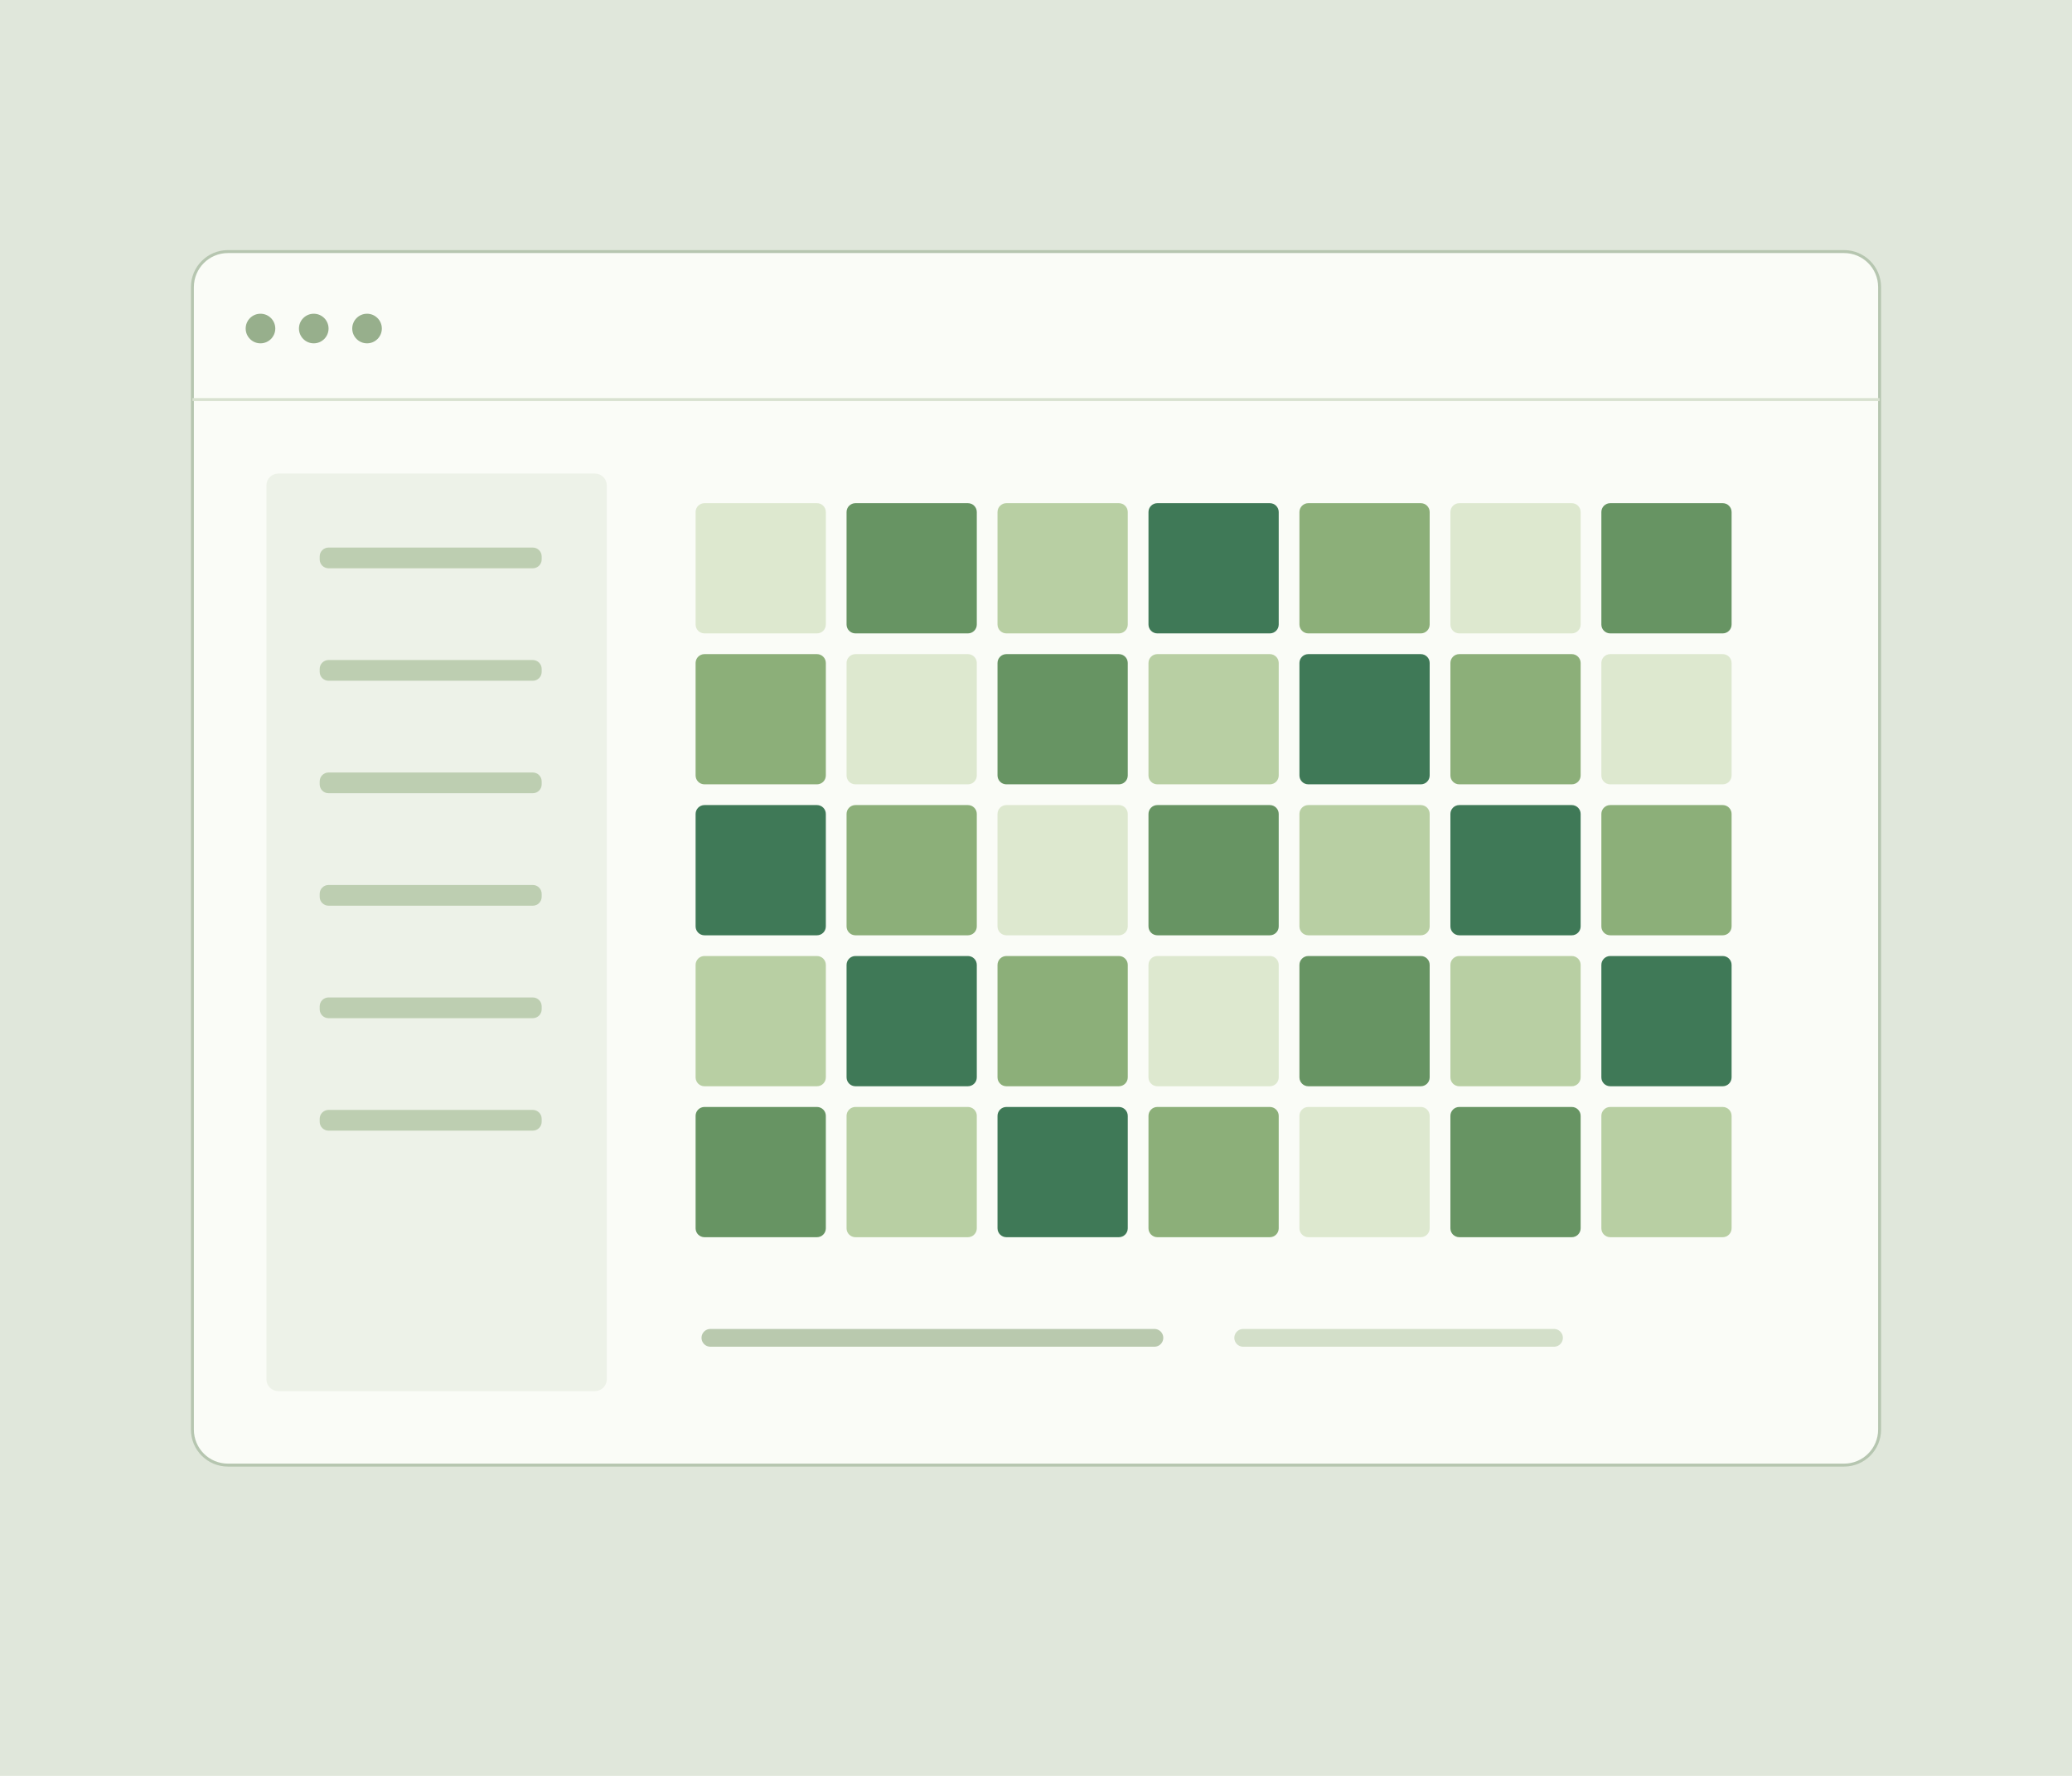
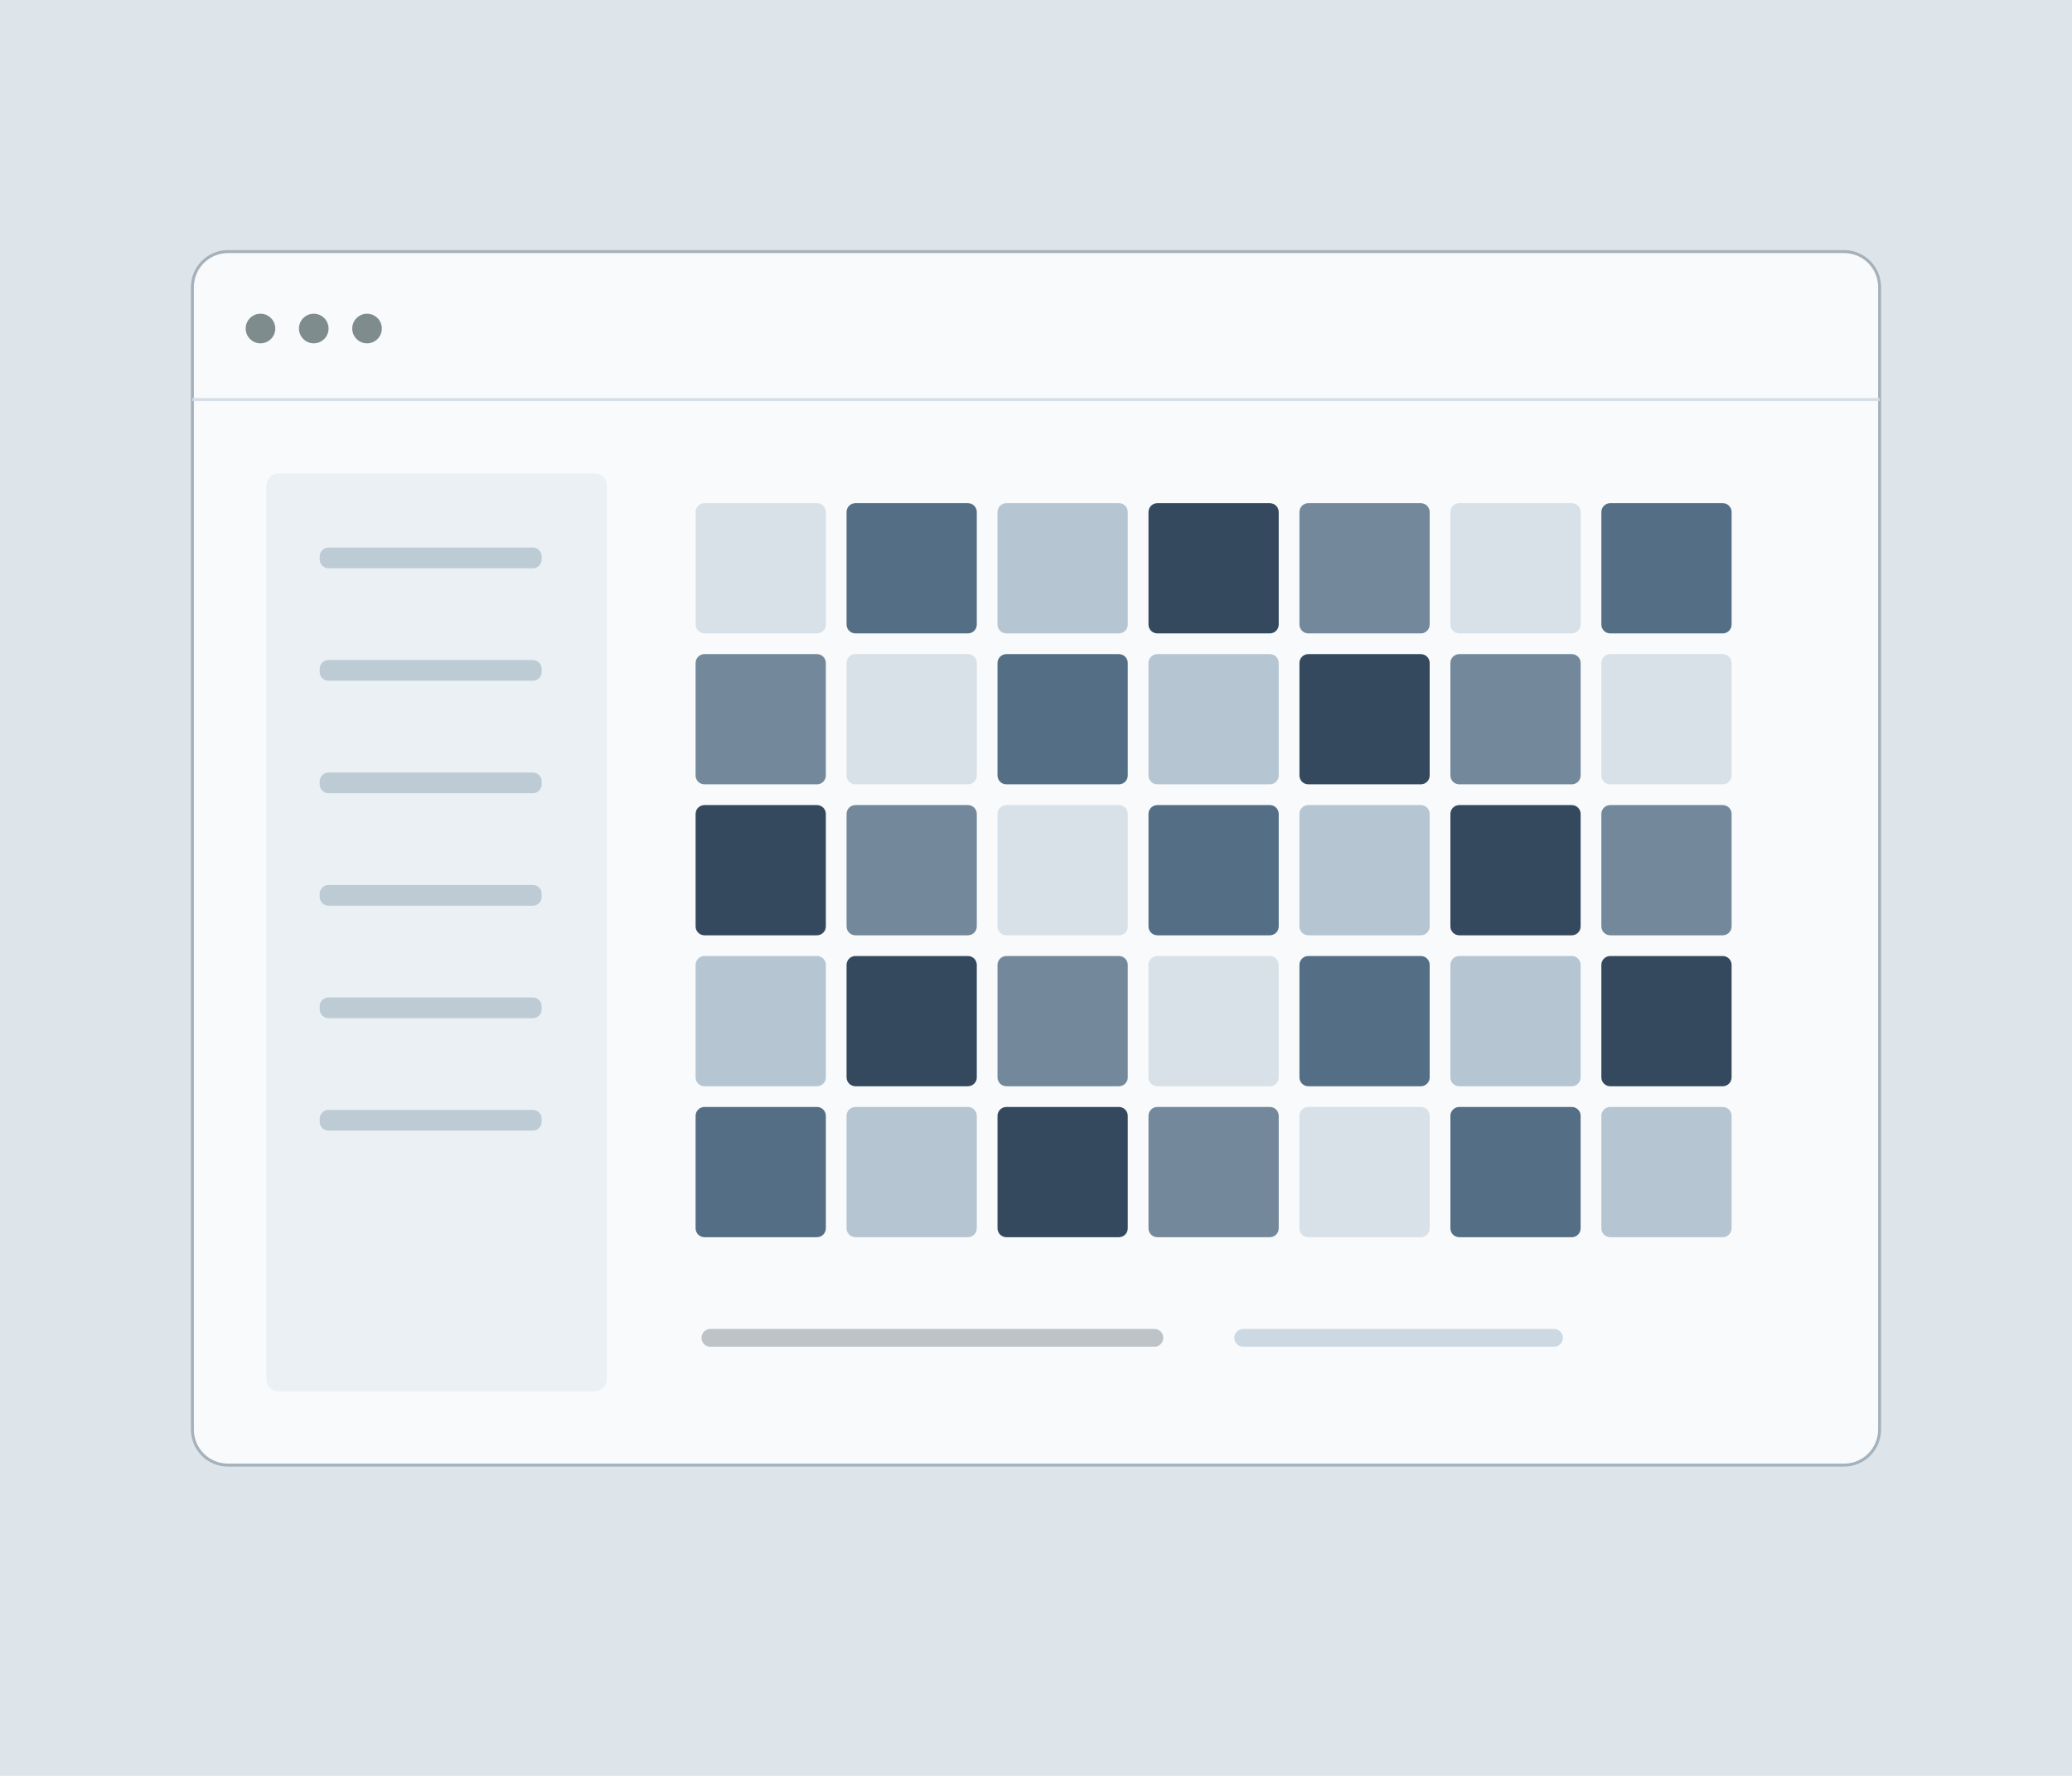
<svg xmlns="http://www.w3.org/2000/svg" viewBox="0 0 700 600">
-   <rect width="700" height="600" fill="#e0e7db" />
-   <rect x="65" y="85" width="570" height="410" rx="12" fill="#fafcf7" stroke="#b6c6b0" />
-   <path d="M65 135H635" stroke="#d8e1d0" />
-   <g fill="#97af8c">
+   <rect width="700" height="600" fill="#dee5ea" />
+   <rect x="65" y="85" width="570" height="410" rx="12" fill="#f8fafb" stroke="#a5b1bb" />
+   <path d="M65 135H635" stroke="#d5dee6" />
+   <g fill="#7f8c8d">
    <circle cx="88" cy="111" r="5" />
    <circle cx="106" cy="111" r="5" />
    <circle cx="124" cy="111" r="5" />
  </g>
-   <rect x="90" y="160" width="115" height="310" rx="4" fill="#edf2e8" />
-   <rect x="108" y="185" width="75" height="7" rx="3" fill="#bdceb1" />
-   <rect x="108" y="223" width="75" height="7" rx="3" fill="#bdceb1" />
-   <rect x="108" y="261" width="75" height="7" rx="3" fill="#bdceb1" />
-   <rect x="108" y="299" width="75" height="7" rx="3" fill="#bdceb1" />
-   <rect x="108" y="337" width="75" height="7" rx="3" fill="#bdceb1" />
-   <rect x="108" y="375" width="75" height="7" rx="3" fill="#bdceb1" />
-   <rect x="235" y="170" width="44" height="44" rx="3" fill="#dde8cf" />
-   <rect x="235" y="221" width="44" height="44" rx="3" fill="#8caf79" />
-   <rect x="235" y="272" width="44" height="44" rx="3" fill="#3f7957" />
-   <rect x="235" y="323" width="44" height="44" rx="3" fill="#b8cfa3" />
-   <rect x="235" y="374" width="44" height="44" rx="3" fill="#679463" />
-   <rect x="286" y="170" width="44" height="44" rx="3" fill="#679463" />
-   <rect x="286" y="221" width="44" height="44" rx="3" fill="#dde8cf" />
-   <rect x="286" y="272" width="44" height="44" rx="3" fill="#8caf79" />
-   <rect x="286" y="323" width="44" height="44" rx="3" fill="#3f7957" />
-   <rect x="286" y="374" width="44" height="44" rx="3" fill="#b8cfa3" />
-   <rect x="337" y="170" width="44" height="44" rx="3" fill="#b8cfa3" />
-   <rect x="337" y="221" width="44" height="44" rx="3" fill="#679463" />
-   <rect x="337" y="272" width="44" height="44" rx="3" fill="#dde8cf" />
-   <rect x="337" y="323" width="44" height="44" rx="3" fill="#8caf79" />
-   <rect x="337" y="374" width="44" height="44" rx="3" fill="#3f7957" />
-   <rect x="388" y="170" width="44" height="44" rx="3" fill="#3f7957" />
-   <rect x="388" y="221" width="44" height="44" rx="3" fill="#b8cfa3" />
-   <rect x="388" y="272" width="44" height="44" rx="3" fill="#679463" />
-   <rect x="388" y="323" width="44" height="44" rx="3" fill="#dde8cf" />
-   <rect x="388" y="374" width="44" height="44" rx="3" fill="#8caf79" />
-   <rect x="439" y="170" width="44" height="44" rx="3" fill="#8caf79" />
-   <rect x="439" y="221" width="44" height="44" rx="3" fill="#3f7957" />
-   <rect x="439" y="272" width="44" height="44" rx="3" fill="#b8cfa3" />
-   <rect x="439" y="323" width="44" height="44" rx="3" fill="#679463" />
-   <rect x="439" y="374" width="44" height="44" rx="3" fill="#dde8cf" />
-   <rect x="490" y="170" width="44" height="44" rx="3" fill="#dde8cf" />
-   <rect x="490" y="221" width="44" height="44" rx="3" fill="#8caf79" />
-   <rect x="490" y="272" width="44" height="44" rx="3" fill="#3f7957" />
-   <rect x="490" y="323" width="44" height="44" rx="3" fill="#b8cfa3" />
-   <rect x="490" y="374" width="44" height="44" rx="3" fill="#679463" />
-   <rect x="541" y="170" width="44" height="44" rx="3" fill="#679463" />
-   <rect x="541" y="221" width="44" height="44" rx="3" fill="#dde8cf" />
-   <rect x="541" y="272" width="44" height="44" rx="3" fill="#8caf79" />
-   <rect x="541" y="323" width="44" height="44" rx="3" fill="#3f7957" />
-   <rect x="541" y="374" width="44" height="44" rx="3" fill="#b8cfa3" />
-   <path d="M240 452h150" stroke="#b9c9ae" stroke-width="6" stroke-linecap="round" />
-   <path d="M420 452h105" stroke="#d3dfc9" stroke-width="6" stroke-linecap="round" />
+   <rect x="90" y="160" width="115" height="310" rx="4" fill="#eaf0f4" />
+   <rect x="108" y="185" width="75" height="7" rx="3" fill="#bdcbd5" />
+   <rect x="108" y="223" width="75" height="7" rx="3" fill="#bdcbd5" />
+   <rect x="108" y="261" width="75" height="7" rx="3" fill="#bdcbd5" />
+   <rect x="108" y="299" width="75" height="7" rx="3" fill="#bdcbd5" />
+   <rect x="108" y="337" width="75" height="7" rx="3" fill="#bdcbd5" />
+   <rect x="108" y="375" width="75" height="7" rx="3" fill="#bdcbd5" />
+   <rect x="235" y="170" width="44" height="44" rx="3" fill="#d8e1e8" />
+   <rect x="235" y="221" width="44" height="44" rx="3" fill="#73889b" />
+   <rect x="235" y="272" width="44" height="44" rx="3" fill="#34495e" />
+   <rect x="235" y="323" width="44" height="44" rx="3" fill="#b5c5d2" />
+   <rect x="235" y="374" width="44" height="44" rx="3" fill="#536e85" />
+   <rect x="286" y="170" width="44" height="44" rx="3" fill="#536e85" />
+   <rect x="286" y="221" width="44" height="44" rx="3" fill="#d8e1e8" />
+   <rect x="286" y="272" width="44" height="44" rx="3" fill="#73889b" />
+   <rect x="286" y="323" width="44" height="44" rx="3" fill="#34495e" />
+   <rect x="286" y="374" width="44" height="44" rx="3" fill="#b5c5d2" />
+   <rect x="337" y="170" width="44" height="44" rx="3" fill="#b5c5d2" />
+   <rect x="337" y="221" width="44" height="44" rx="3" fill="#536e85" />
+   <rect x="337" y="272" width="44" height="44" rx="3" fill="#d8e1e8" />
+   <rect x="337" y="323" width="44" height="44" rx="3" fill="#73889b" />
+   <rect x="337" y="374" width="44" height="44" rx="3" fill="#34495e" />
+   <rect x="388" y="170" width="44" height="44" rx="3" fill="#34495e" />
+   <rect x="388" y="221" width="44" height="44" rx="3" fill="#b5c5d2" />
+   <rect x="388" y="272" width="44" height="44" rx="3" fill="#536e85" />
+   <rect x="388" y="323" width="44" height="44" rx="3" fill="#d8e1e8" />
+   <rect x="388" y="374" width="44" height="44" rx="3" fill="#73889b" />
+   <rect x="439" y="170" width="44" height="44" rx="3" fill="#73889b" />
+   <rect x="439" y="221" width="44" height="44" rx="3" fill="#34495e" />
+   <rect x="439" y="272" width="44" height="44" rx="3" fill="#b5c5d2" />
+   <rect x="439" y="323" width="44" height="44" rx="3" fill="#536e85" />
+   <rect x="439" y="374" width="44" height="44" rx="3" fill="#d8e1e8" />
+   <rect x="490" y="170" width="44" height="44" rx="3" fill="#d8e1e8" />
+   <rect x="490" y="221" width="44" height="44" rx="3" fill="#73889b" />
+   <rect x="490" y="272" width="44" height="44" rx="3" fill="#34495e" />
+   <rect x="490" y="323" width="44" height="44" rx="3" fill="#b5c5d2" />
+   <rect x="490" y="374" width="44" height="44" rx="3" fill="#536e85" />
+   <rect x="541" y="170" width="44" height="44" rx="3" fill="#536e85" />
+   <rect x="541" y="221" width="44" height="44" rx="3" fill="#d8e1e8" />
+   <rect x="541" y="272" width="44" height="44" rx="3" fill="#73889b" />
+   <rect x="541" y="323" width="44" height="44" rx="3" fill="#34495e" />
+   <rect x="541" y="374" width="44" height="44" rx="3" fill="#b5c5d2" />
+   <path d="M240 452h150" stroke="#bdc3c7" stroke-width="6" stroke-linecap="round" />
+   <path d="M420 452h105" stroke="#cdd9e2" stroke-width="6" stroke-linecap="round" />
</svg>
